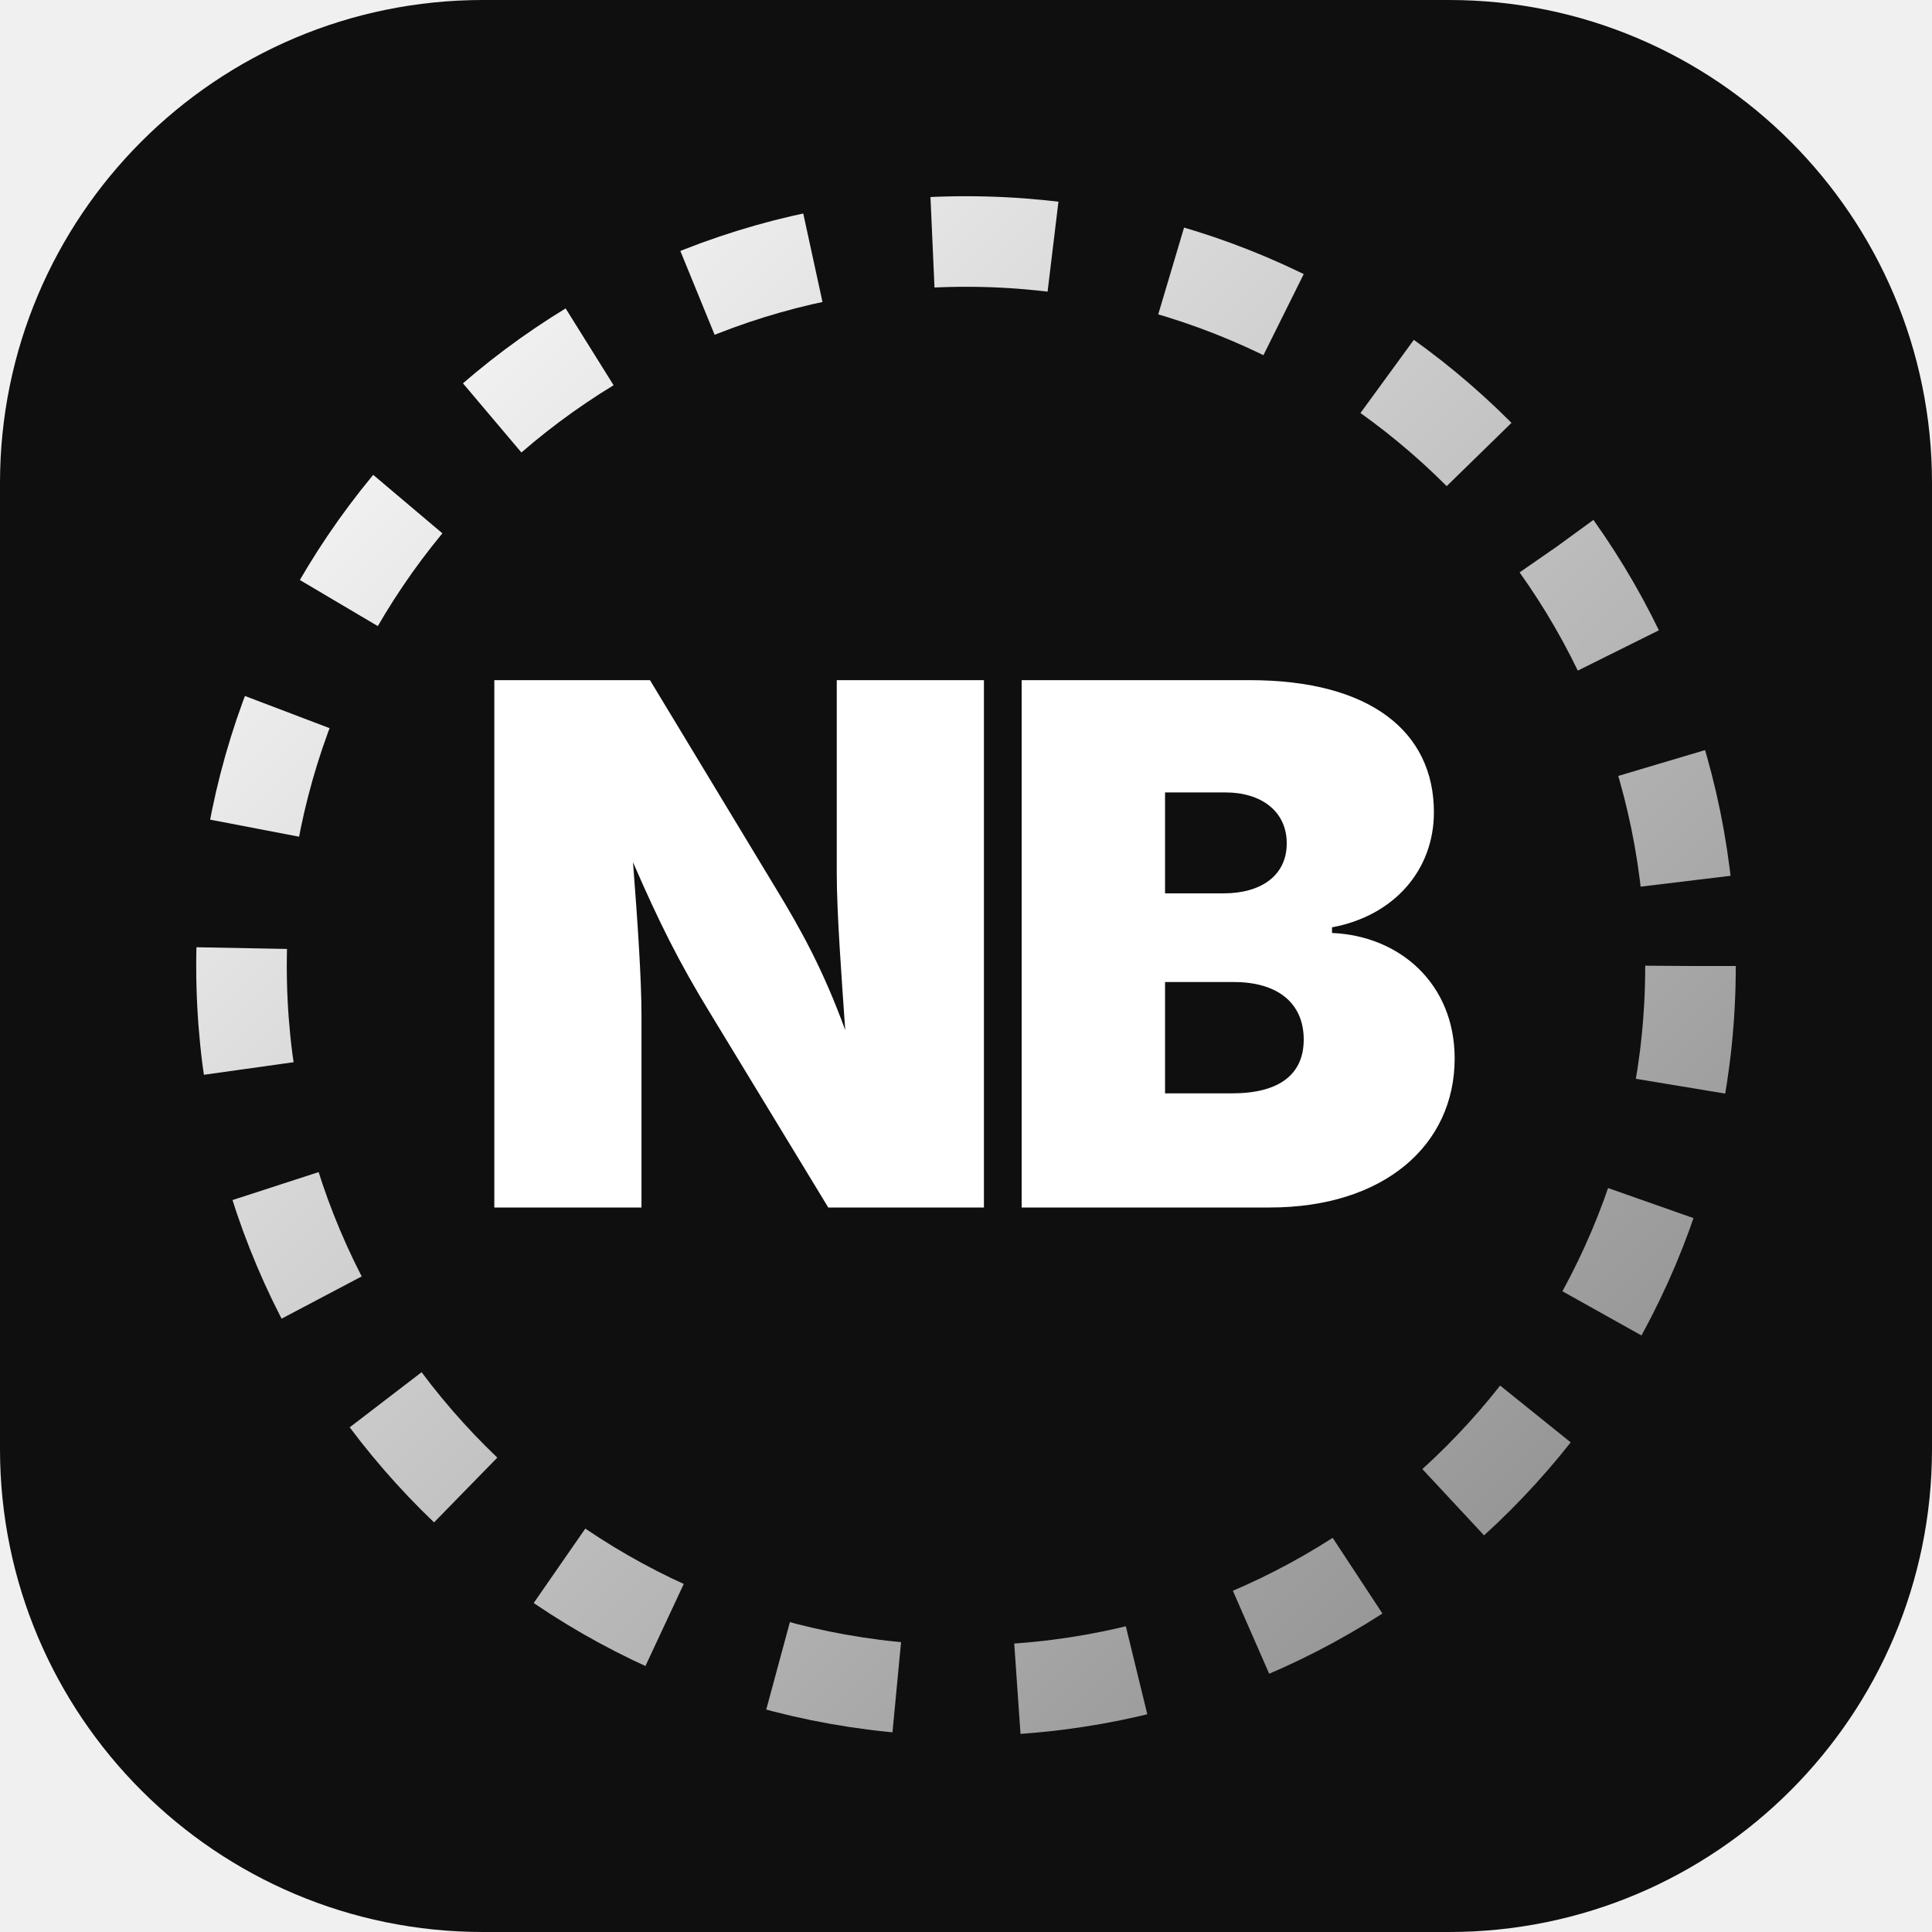
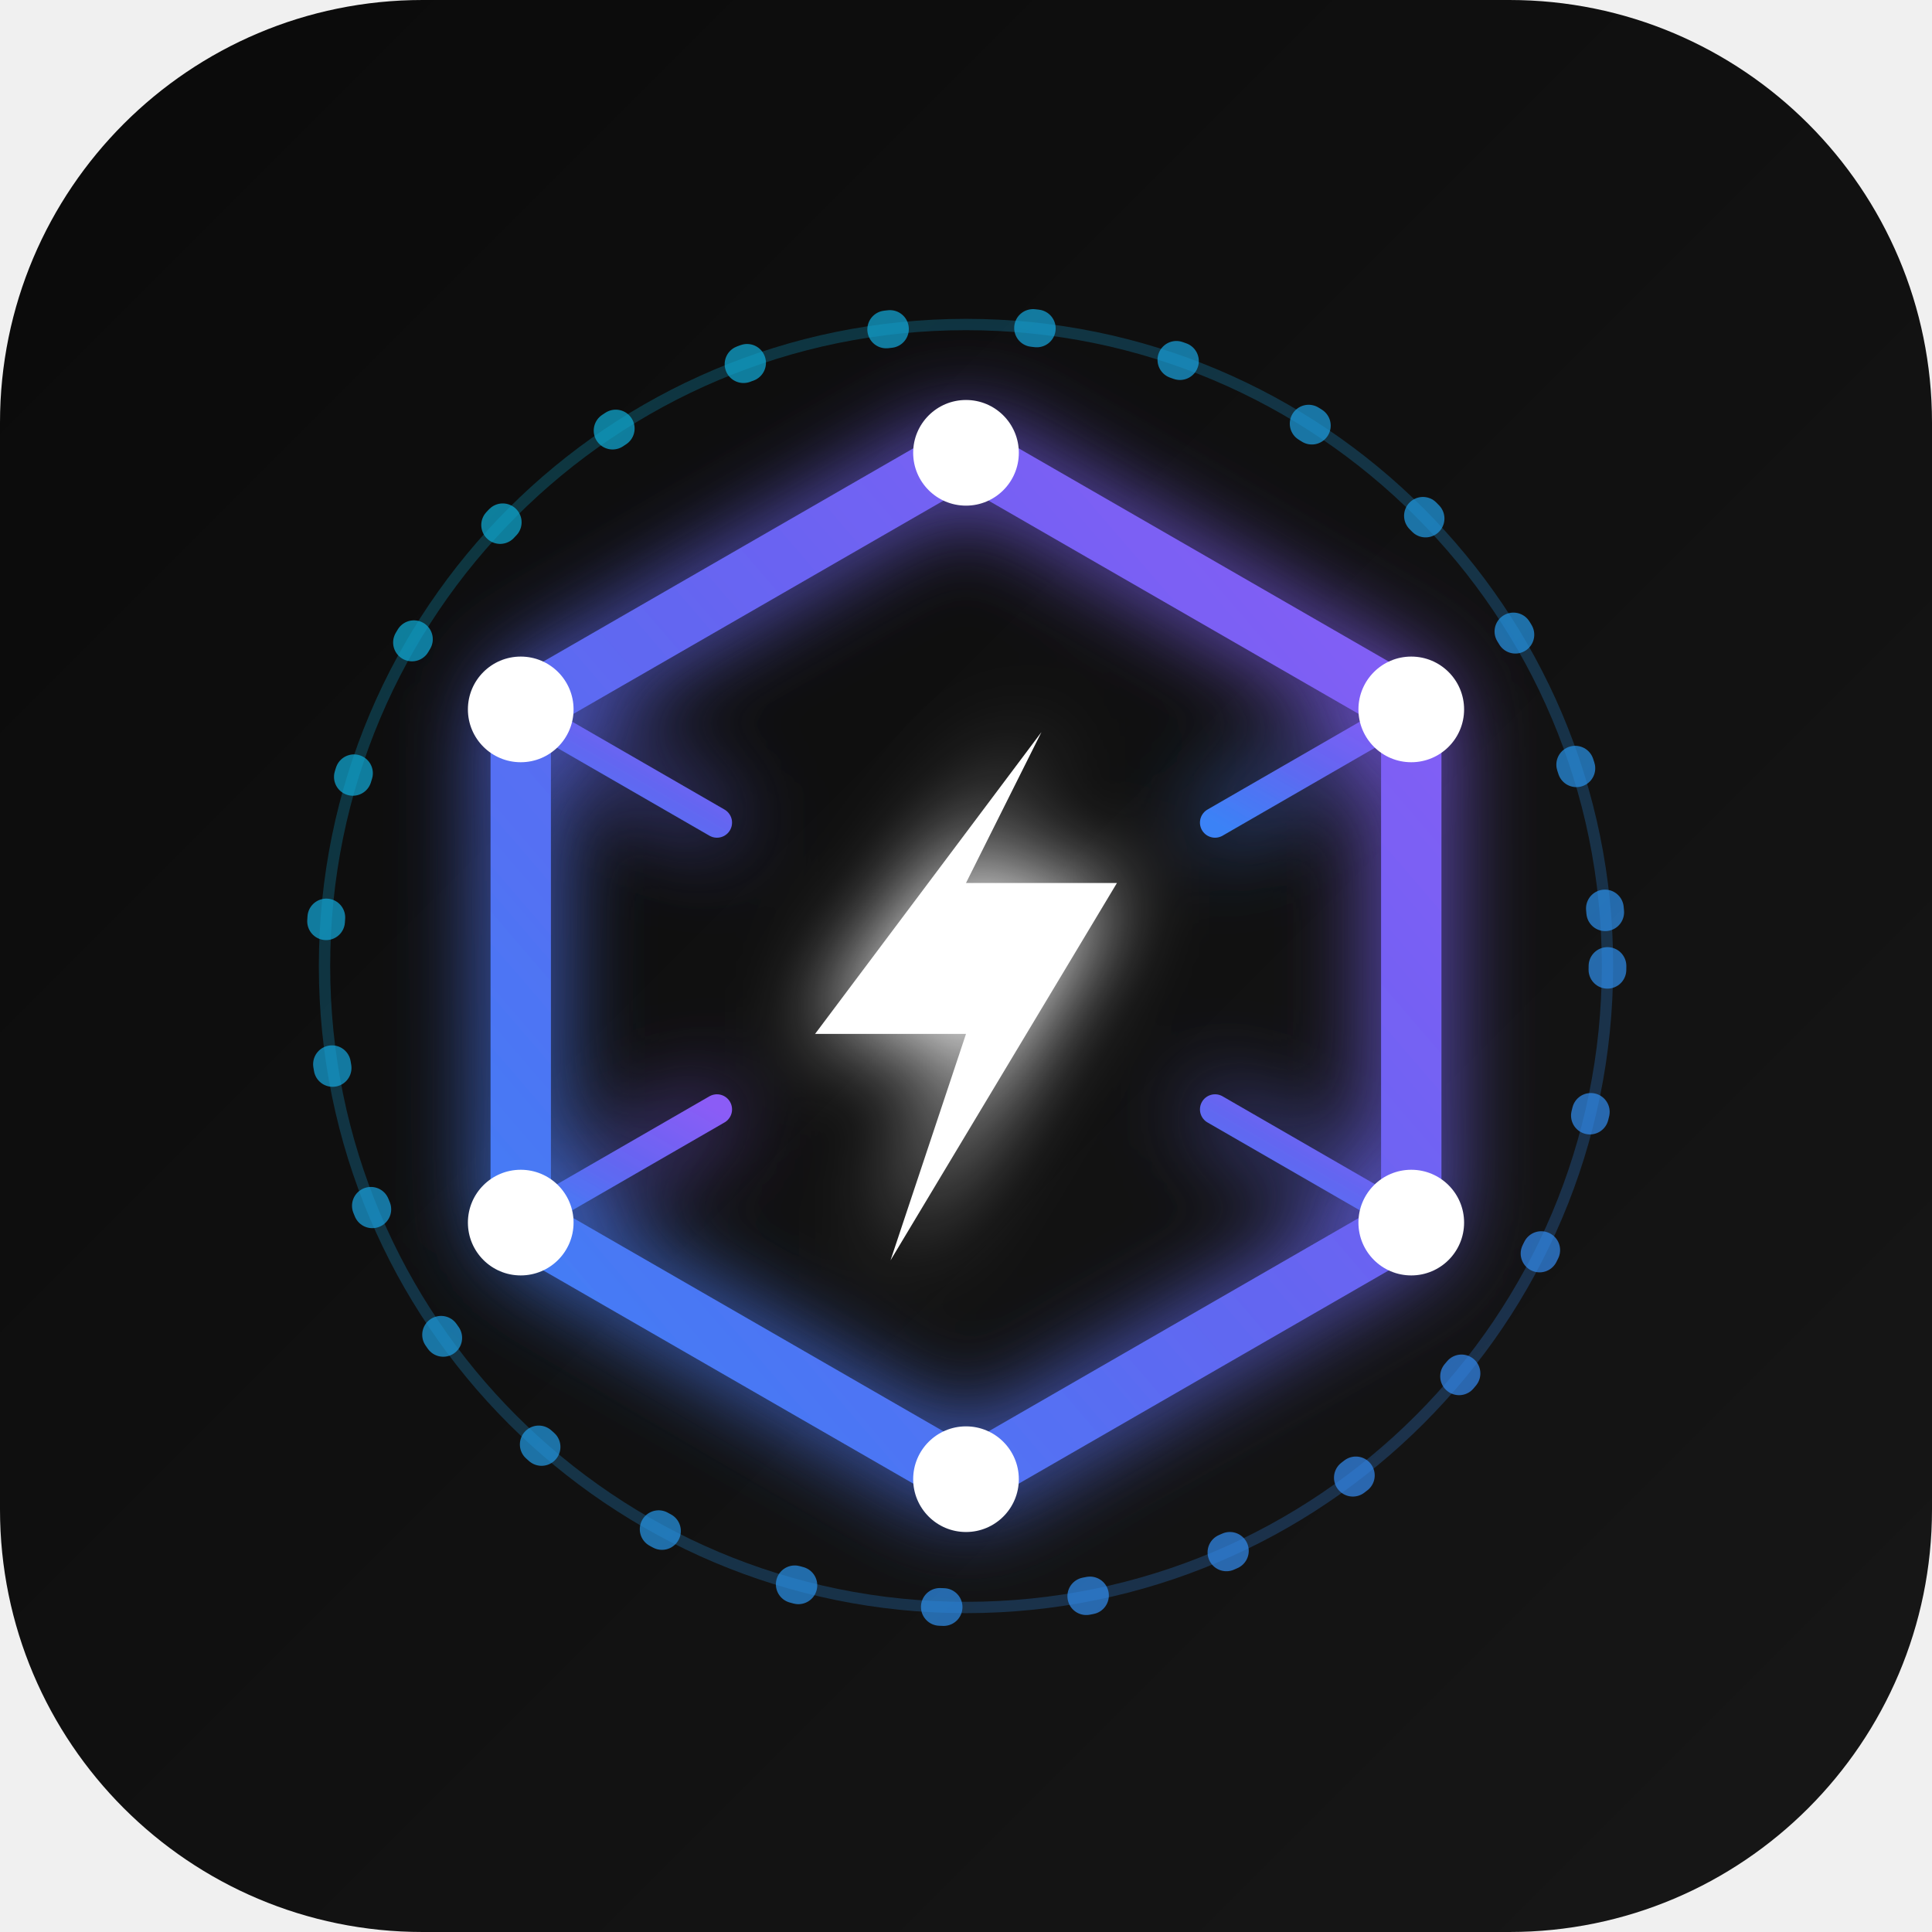
- <svg xmlns="http://www.w3.org/2000/svg" viewBox="0 0 32 32">
+ <svg xmlns="http://www.w3.org/2000/svg" viewBox="0 0 512 512">
  <defs>
-     <linearGradient id="neuralGrad" x1="0%" y1="0%" x2="100%" y2="100%">
-       <stop offset="0%" stop-color="#ffffff" />
-       <stop offset="100%" stop-color="#888888" />
+     <linearGradient id="bgGrad" x1="0%" y1="0%" x2="100%" y2="100%">
+       <stop offset="0%" stop-color="#0a0a0a" />
+       <stop offset="100%" stop-color="#171717" />
    </linearGradient>
+     <linearGradient id="accentGrad" x1="0%" y1="100%" x2="100%" y2="0%">
+       <stop offset="0%" stop-color="#3b82f6" />
+       <stop offset="50%" stop-color="#6366f1" />
+       <stop offset="100%" stop-color="#8b5cf6" />
+     </linearGradient>
+     <linearGradient id="cyanGrad" x1="0%" y1="0%" x2="100%" y2="100%">
+       <stop offset="0%" stop-color="#06b6d4" />
+       <stop offset="100%" stop-color="#3b82f6" />
+     </linearGradient>
+     <filter id="glow" x="-20%" y="-20%" width="140%" height="140%">
+       <feGaussianBlur stdDeviation="12" result="blur" />
+       <feComposite in="SourceGraphic" in2="blur" operator="over" />
+     </filter>
  </defs>
-   <rect width="32" height="32" rx="8" fill="#0f0f0f" />
-   <circle cx="16" cy="16" r="12" fill="none" stroke="url(#neuralGrad)" stroke-width="1.5" stroke-dasharray="2 2" />
-   <text x="16" y="20" font-family="system-ui, -apple-system, sans-serif" font-size="12" font-weight="900" fill="#ffffff" text-anchor="middle" letter-spacing="-0.5">NB</text>
+   <rect width="512" height="512" rx="112" fill="url(#bgGrad)" />
+   <circle cx="256" cy="256" r="170" fill="none" stroke="url(#cyanGrad)" stroke-width="3" opacity="0.25" />
+   <circle cx="256" cy="256" r="170" fill="none" stroke="url(#cyanGrad)" stroke-width="10" stroke-dasharray="1 38" stroke-linecap="round" opacity="0.7" />
+   <g filter="url(#glow)">
+     <polygon points="256,120 374,188 374,324 256,392 138,324 138,188" fill="none" stroke="url(#accentGrad)" stroke-width="16" stroke-linejoin="round" />
+     <line x1="256" y1="120" x2="256" y2="180" stroke="url(#accentGrad)" stroke-width="8" stroke-linecap="round" />
+     <line x1="138" y1="188" x2="190" y2="218" stroke="url(#accentGrad)" stroke-width="8" stroke-linecap="round" />
+     <line x1="374" y1="188" x2="322" y2="218" stroke="url(#accentGrad)" stroke-width="8" stroke-linecap="round" />
+     <line x1="138" y1="324" x2="190" y2="294" stroke="url(#accentGrad)" stroke-width="8" stroke-linecap="round" />
+     <line x1="374" y1="324" x2="322" y2="294" stroke="url(#accentGrad)" stroke-width="8" stroke-linecap="round" />
+     <line x1="256" y1="392" x2="256" y2="332" stroke="url(#accentGrad)" stroke-width="8" stroke-linecap="round" />
+     <path d="M 276 194 L 216 274 L 256 274 L 236 334 L 296 234 L 256 234 Z" fill="#ffffff" />
+   </g>
+   <circle cx="256" cy="120" r="14" fill="#ffffff" />
+   <circle cx="374" cy="188" r="14" fill="#ffffff" />
+   <circle cx="374" cy="324" r="14" fill="#ffffff" />
+   <circle cx="256" cy="392" r="14" fill="#ffffff" />
+   <circle cx="138" cy="324" r="14" fill="#ffffff" />
+   <circle cx="138" cy="188" r="14" fill="#ffffff" />
</svg>
